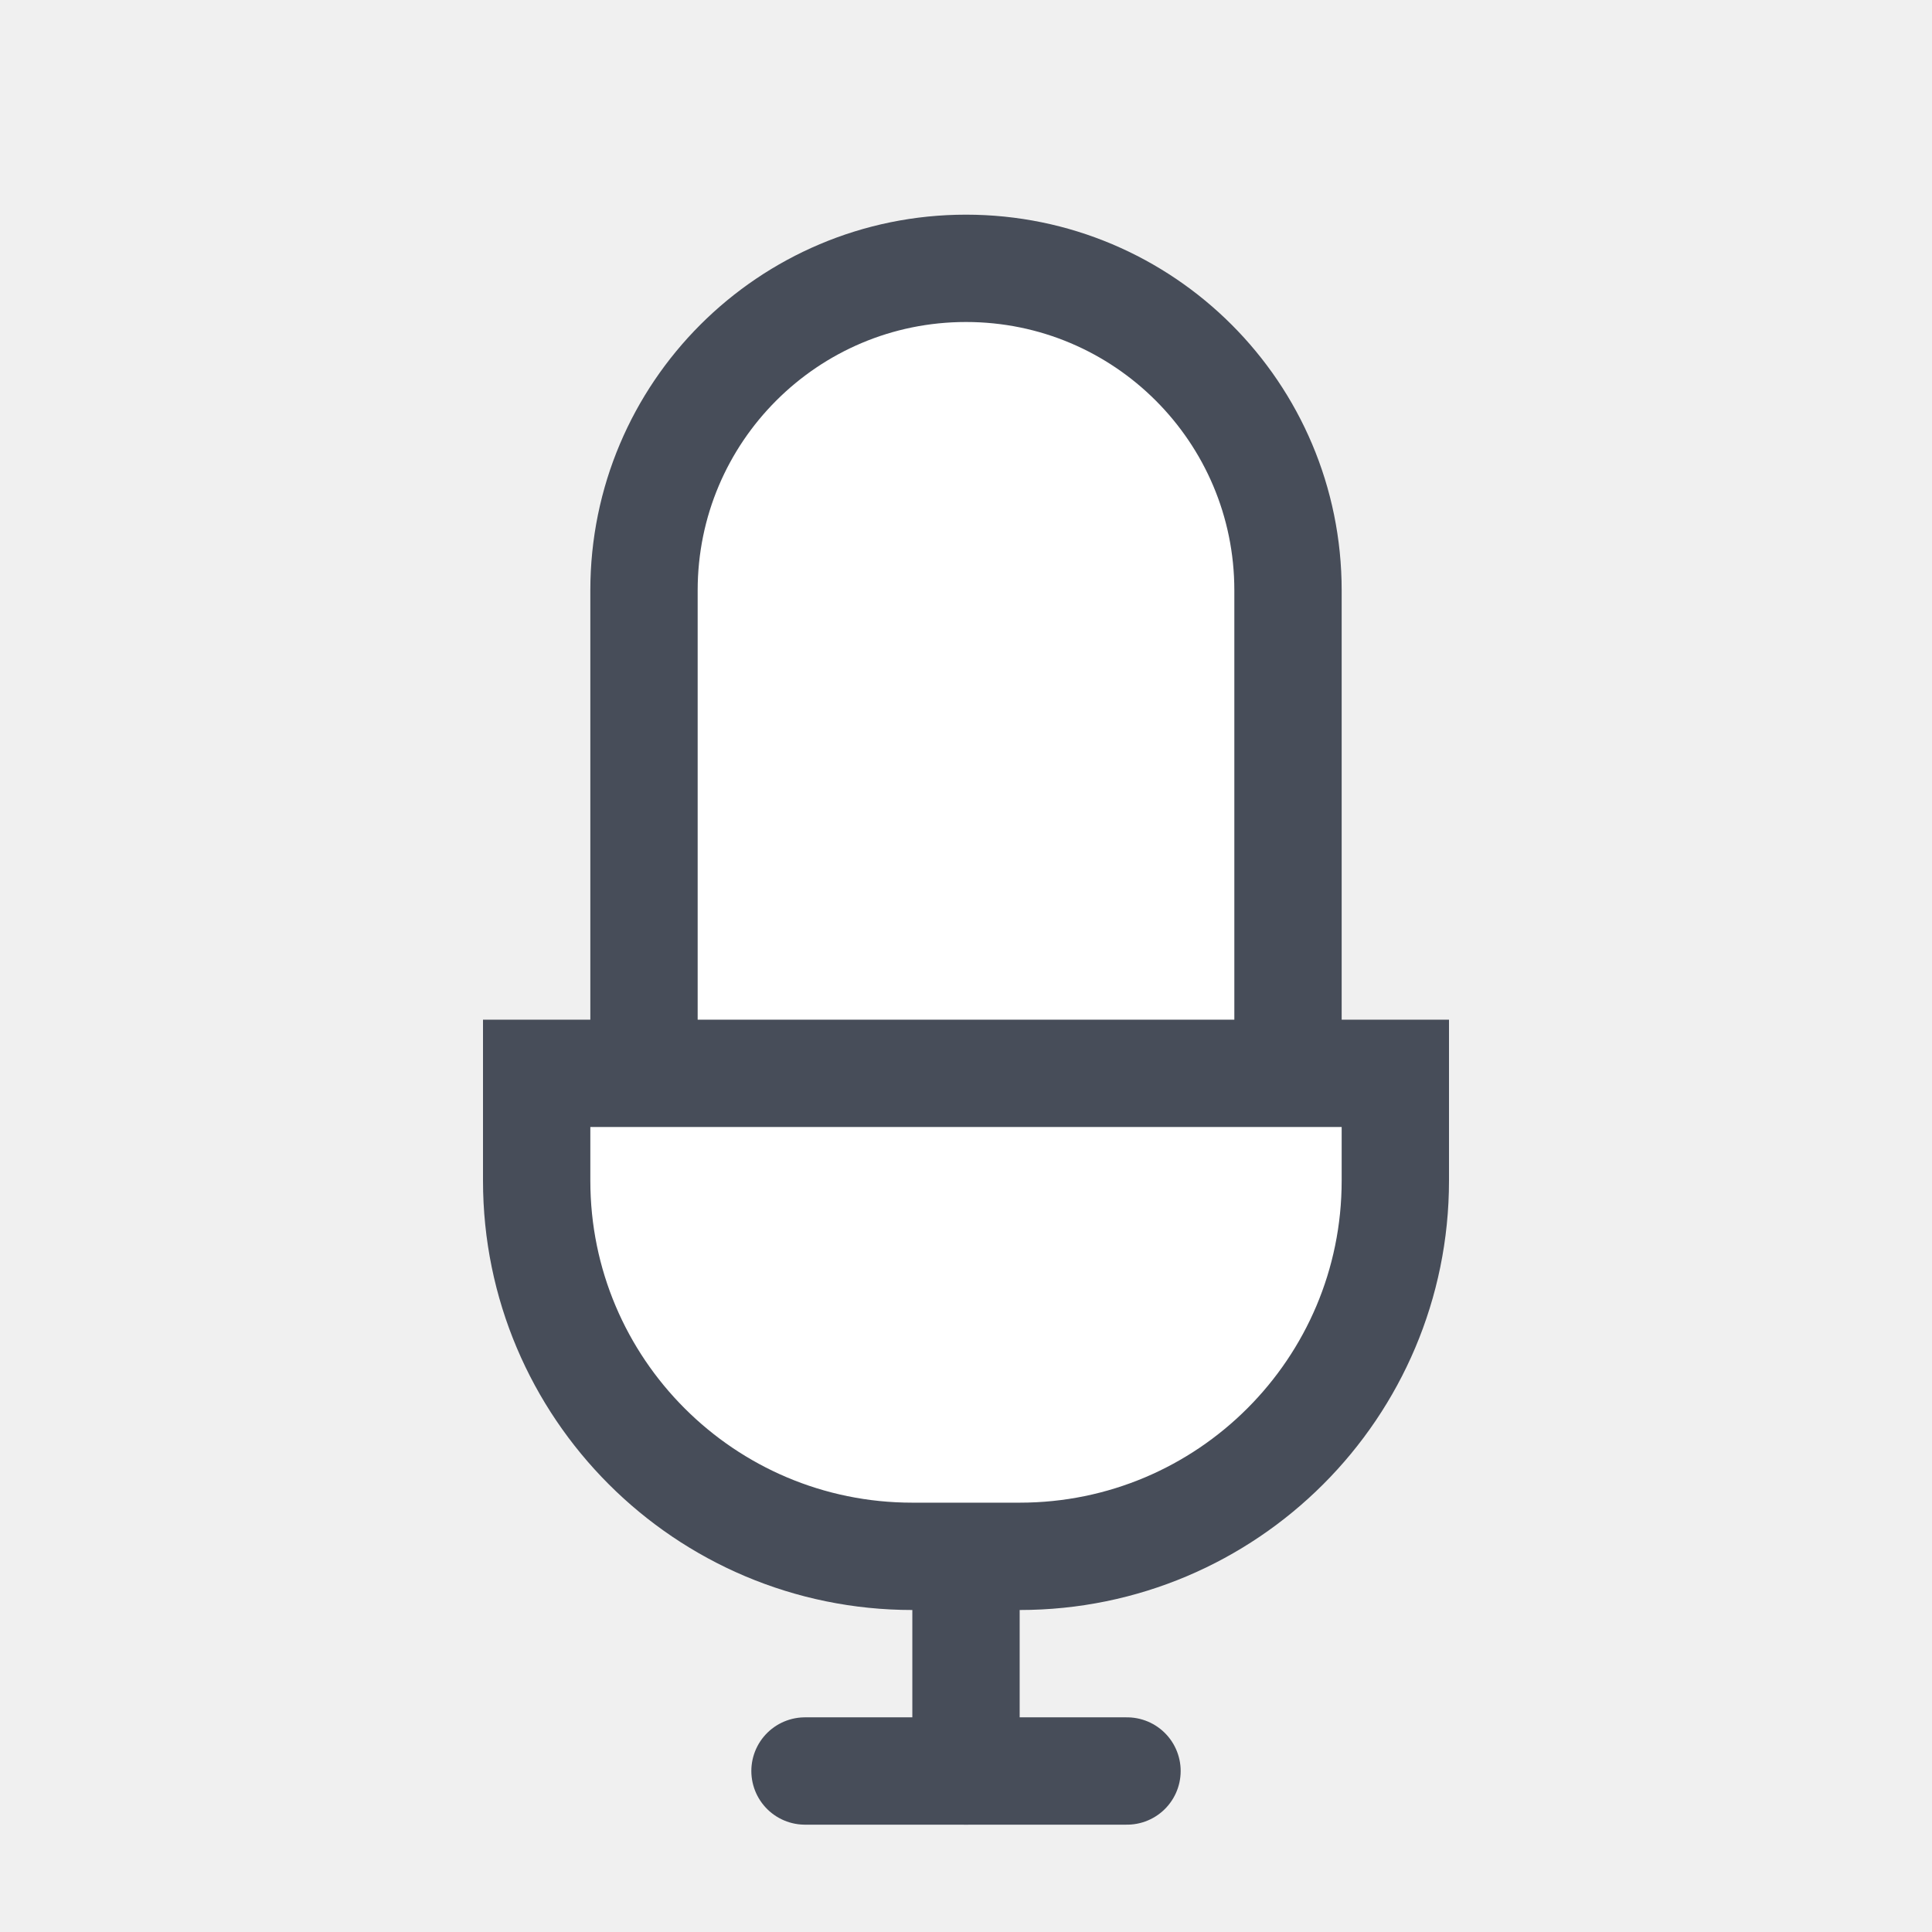
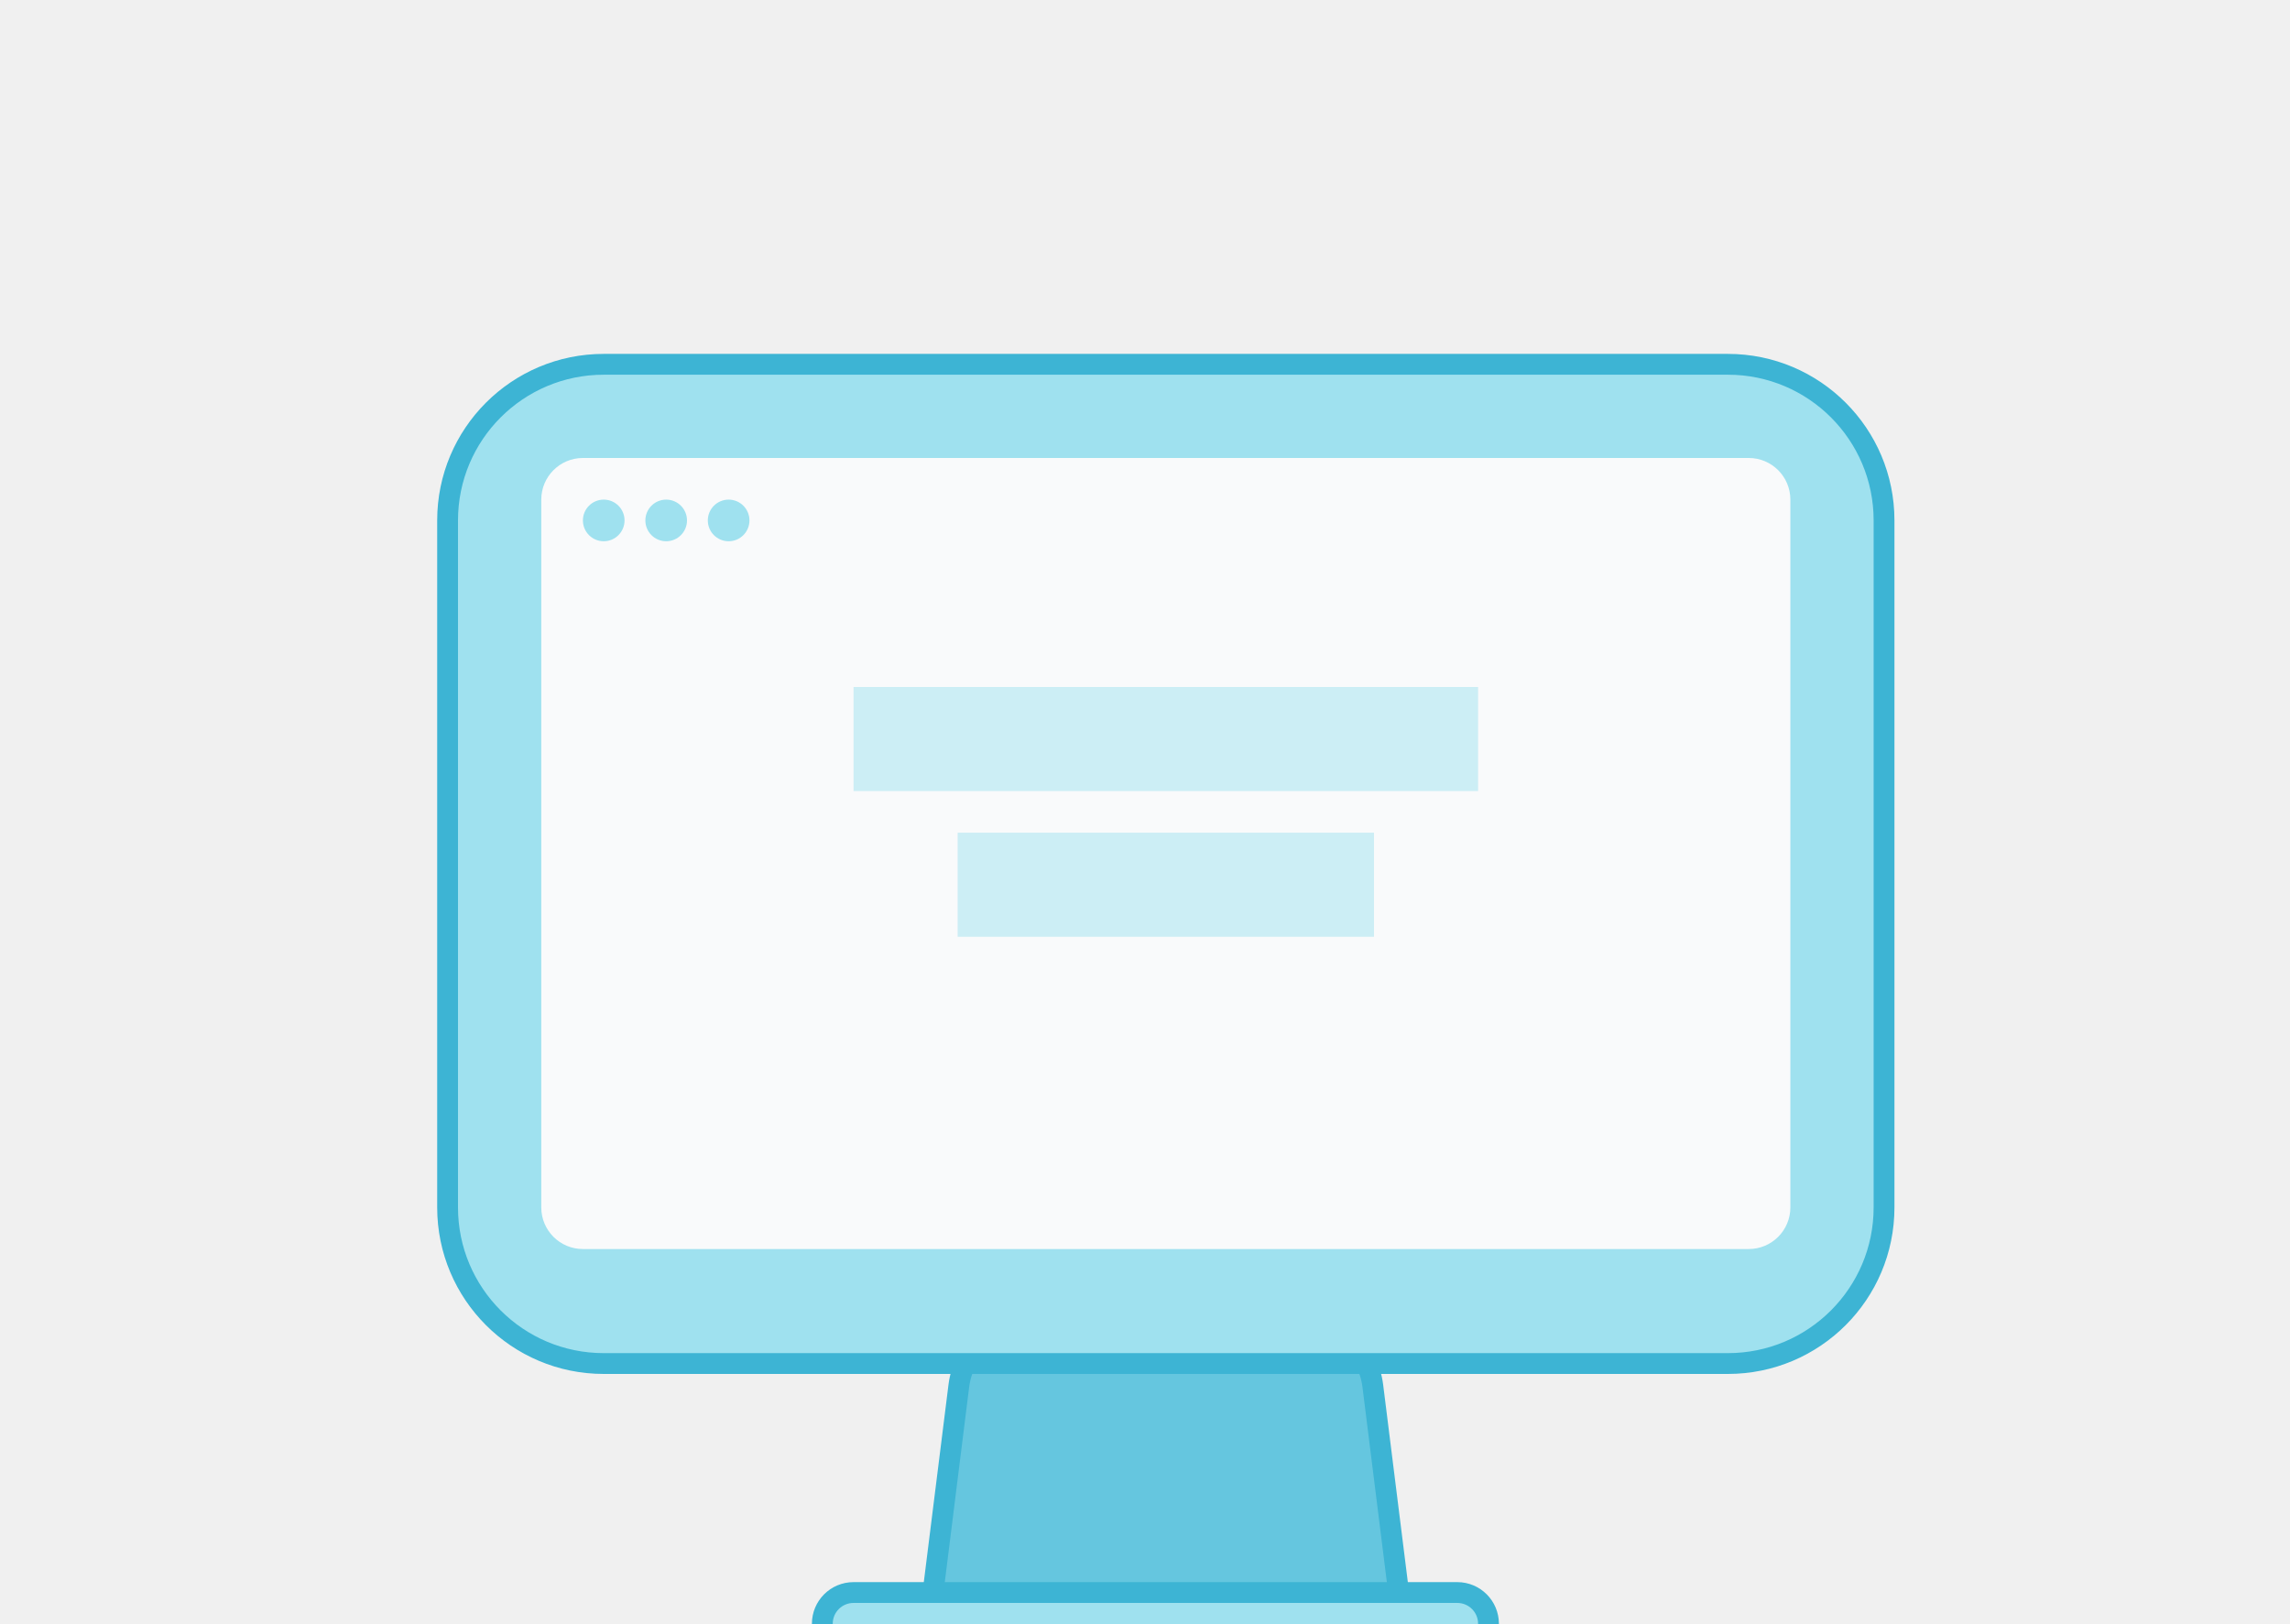
- <svg xmlns="http://www.w3.org/2000/svg" width="36" height="36" viewBox="0 0 36 36" fill="none">
-   <path d="M18 30V33" stroke="#474D59" stroke-width="2" stroke-linecap="round" />
-   <path d="M24 11V22H12V11C12 7.686 14.686 5 18 5C21.314 5 24 7.686 24 11Z" fill="white" stroke="#474D59" stroke-width="2" />
-   <path d="M10 20H26V22C26 25.866 22.866 29 19 29H17C13.134 29 10 25.866 10 22V20Z" fill="white" stroke="#474D59" stroke-width="2" />
-   <path d="M15 33H21" stroke="#474D59" stroke-width="2" stroke-linecap="round" />
+ <svg xmlns="http://www.w3.org/2000/svg" width="110" height="78" viewBox="0 0 110 78" fill="none">
+   <path d="M49.531 63.5H62.469C64.234 63.5 65.723 64.814 65.942 66.566L67.434 78.5H44.566L46.058 66.566C46.277 64.814 47.766 63.5 49.531 63.5Z" fill="#65C6DF" stroke="#3DB4D4" />
+   <rect x="21.5" y="17.5" width="69" height="48" rx="7.5" fill="#9FE1EF" stroke="#3DB4D4" />
+   <rect x="26" y="22" width="60" height="38" rx="2" fill="#F9FAFB" />
+   <circle cx="29" cy="25" r="1" fill="#9FE1EF" />
+   <circle cx="32" cy="25" r="1" fill="#9FE1EF" />
+   <circle cx="35" cy="25" r="1" fill="#9FE1EF" />
+   <rect opacity="0.5" x="41" y="33" width="30" height="5" fill="#9FE1EF" />
+   <rect opacity="0.5" x="46" y="40" width="20" height="5" fill="#9FE1EF" />
+   <rect x="39.5" y="76.5" width="32" height="3" rx="1.5" fill="#9FE1EF" stroke="#3DB4D4" />
</svg>
